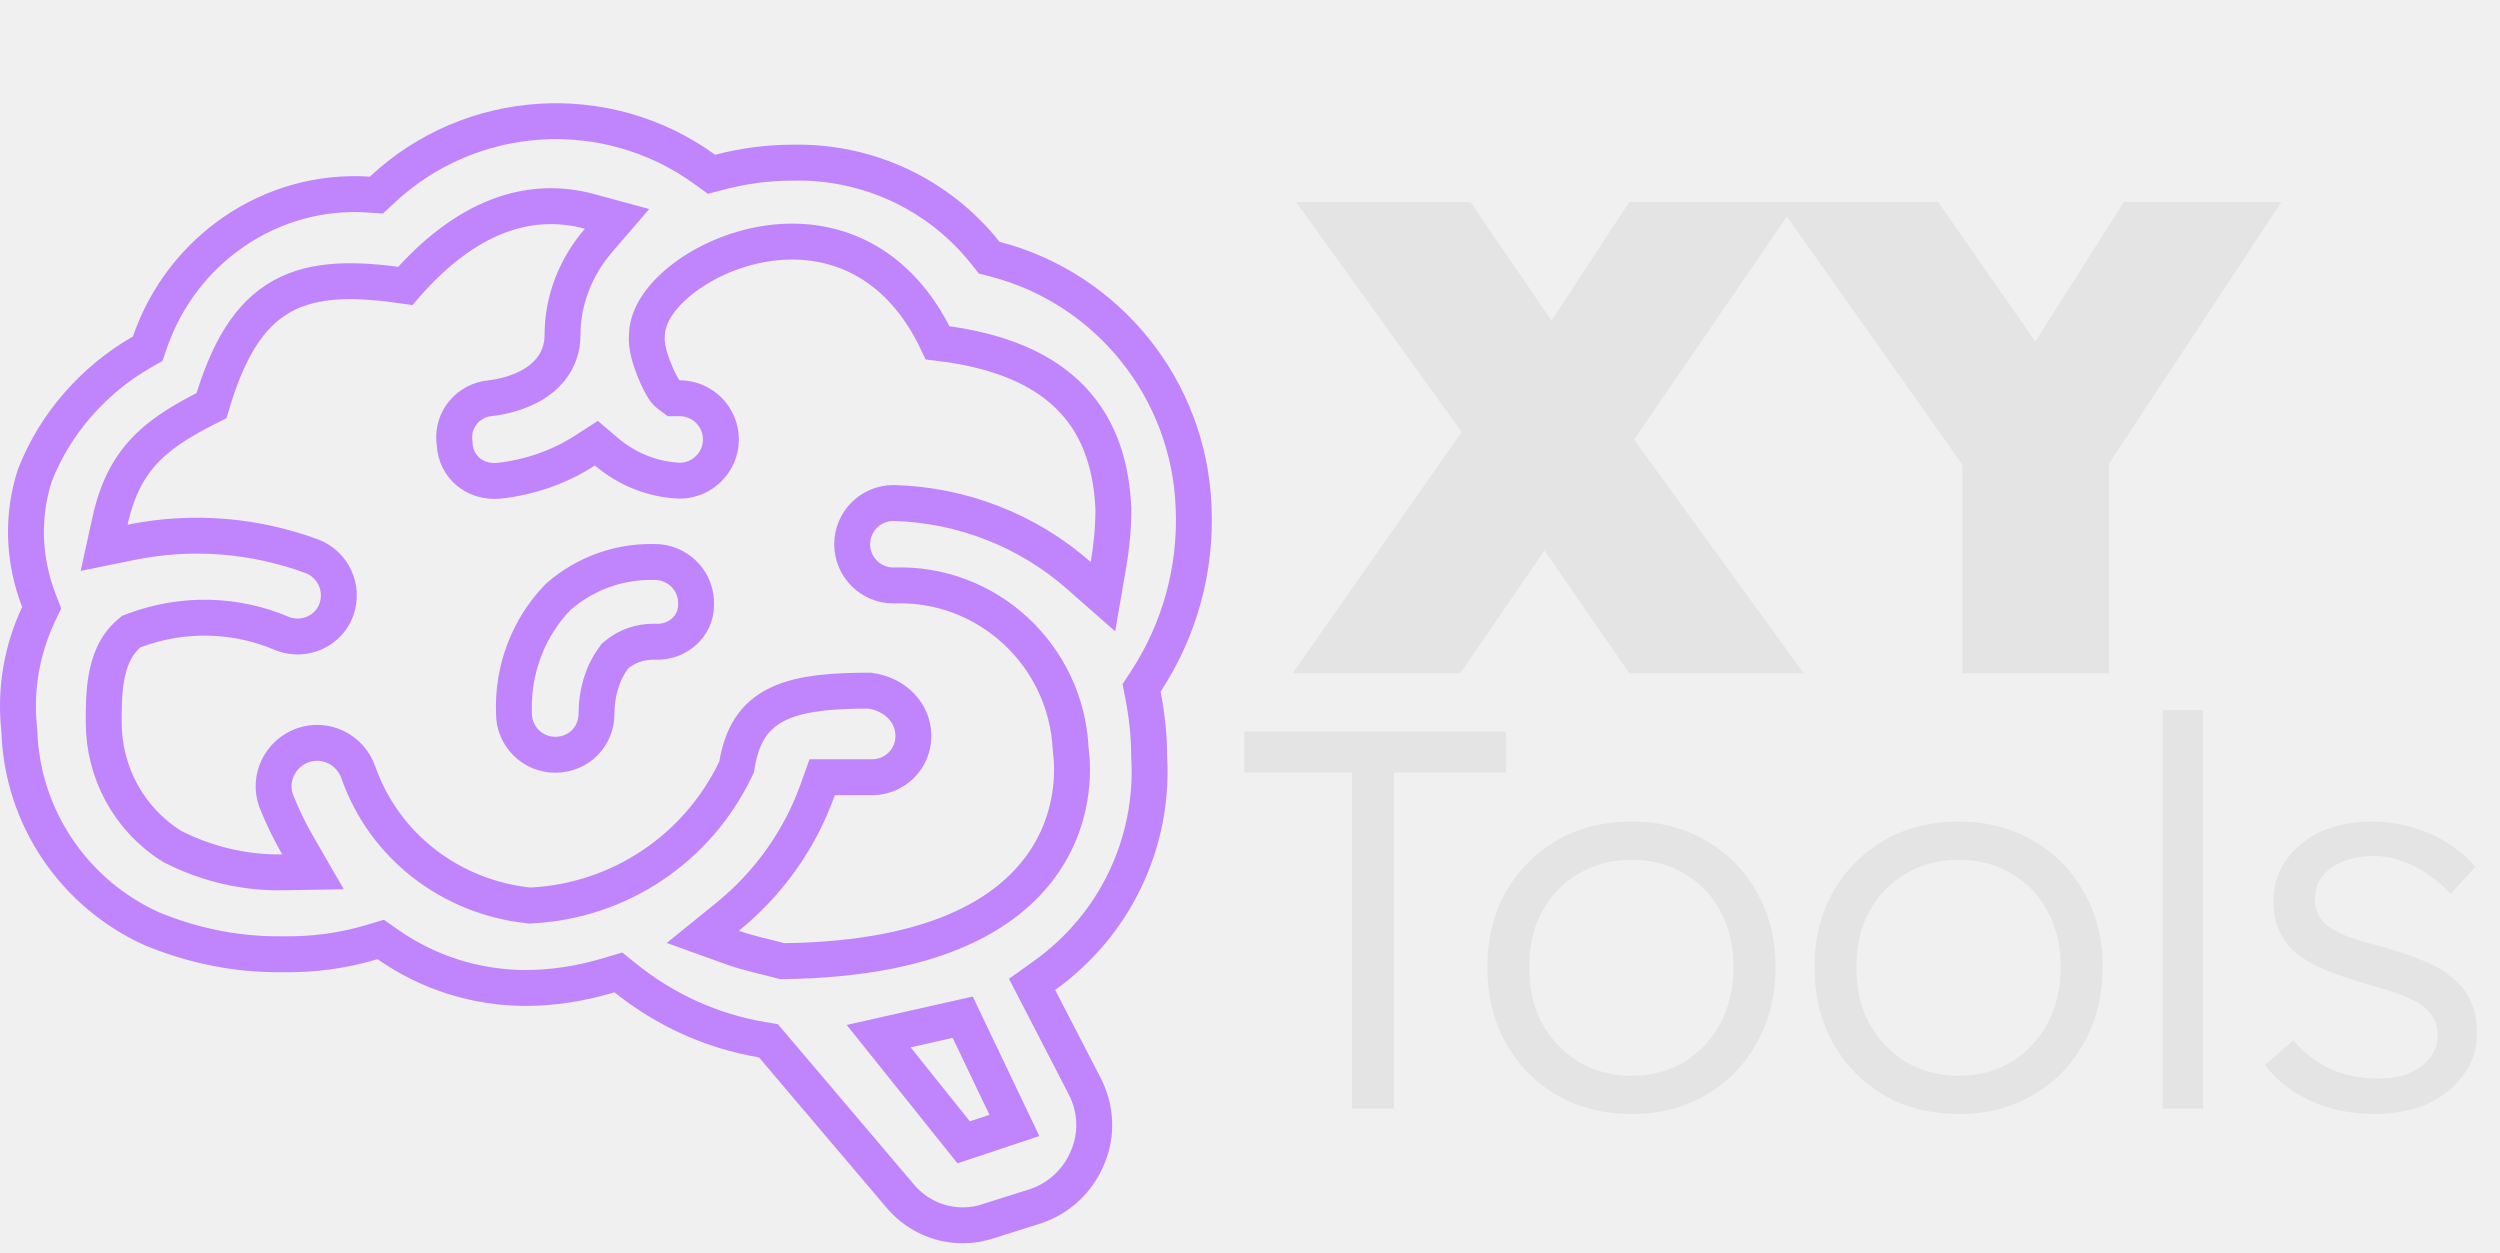
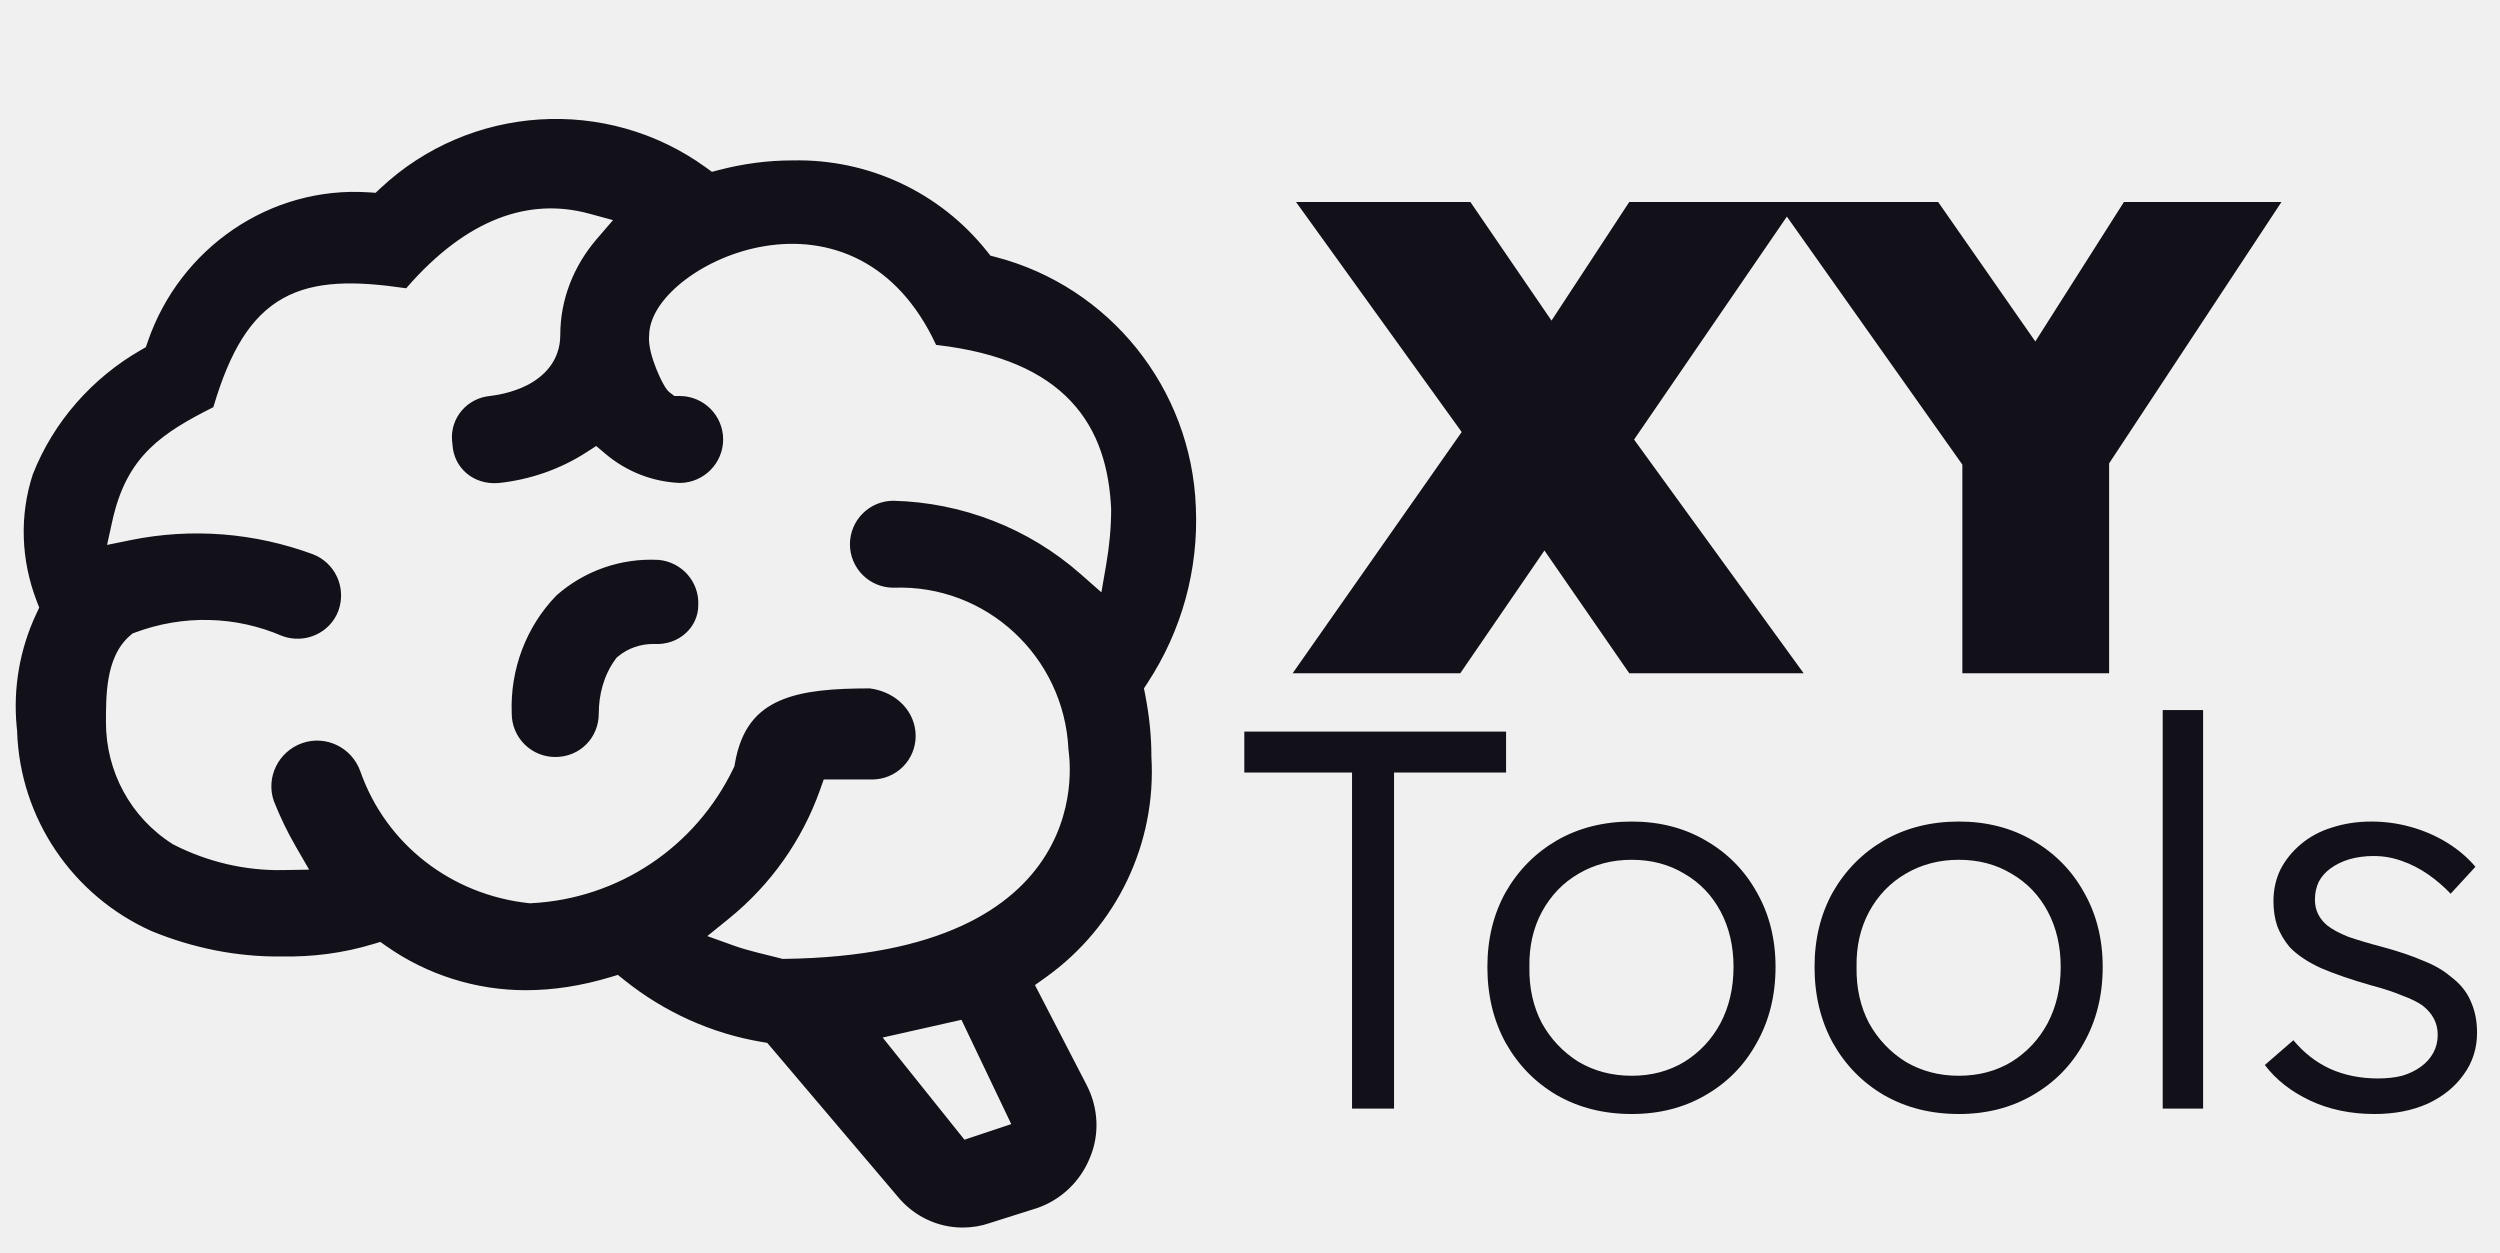
<svg xmlns="http://www.w3.org/2000/svg" width="557" height="279" viewBox="0 0 557 279" fill="none">
  <g clip-path="url(#clip0_37_24)">
-     <path d="M85.137 42.28C104.858 23.805 135.06 21.837 156.993 37.722L158.524 38.83L160.353 38.352C165.582 36.983 171.048 36.24 176.495 36.24H176.54L176.584 36.239C193.29 35.871 209.12 43.231 219.554 56.356L220.385 57.403L221.68 57.739C246.883 64.283 264.942 86.765 265.932 112.967L265.934 112.996C266.555 126.79 262.826 140.334 255.236 151.897L254.343 153.259L254.653 154.856C255.536 159.391 256.031 163.88 256.031 168.467V168.583L256.038 168.699C257.146 187.767 248.407 206.102 232.761 217.306L229.946 219.32L231.536 222.395L241.689 242.027V242.028C244.213 246.962 244.513 252.71 242.362 257.762L242.349 257.795L242.335 257.829C240.266 262.943 236.019 266.966 230.828 268.708L220.423 271.999L220.36 272.02L220.298 272.041C218.515 272.67 216.461 273 214.502 273C209.003 273 203.807 270.531 200.198 266.051L200.166 266.011L200.133 265.972L172.155 233.003L171.21 231.89L169.77 231.646C158.709 229.784 148.255 225.062 139.408 217.965L137.77 216.65L135.757 217.254C129.488 219.133 123.277 220.118 117.109 220.118C106.305 220.118 95.497 216.804 86.416 210.427L84.824 209.309L82.963 209.87C76.387 211.854 69.676 212.726 62.812 212.602L62.75 212.601L62.688 212.602C52.861 212.726 43.122 210.741 33.97 206.992C16.508 199.16 4.925 182.071 4.315 162.933L4.311 162.775L4.293 162.618L4.209 161.796C3.413 153.301 4.898 144.719 8.557 136.936L9.285 135.387L8.667 133.791C5.174 124.764 4.816 114.943 7.779 105.86C12.328 94.261 20.915 84.577 31.606 78.436L32.91 77.689L33.398 76.267C40.488 55.622 60.386 41.895 82.135 43.352L83.868 43.469L85.137 42.28ZM211.38 227.337L202.011 229.447L195.767 230.854L199.767 235.85L212.964 252.334L214.705 254.51L217.351 253.629L221.705 252.178L226.001 250.747L224.051 246.66L215.869 229.517L214.494 226.636L211.38 227.337ZM114.512 158.897L114.509 158.824C114.154 149.256 117.687 139.829 124.353 132.995C130.518 127.579 138.508 124.805 146.747 125.244C151.64 125.734 155.26 129.876 155.078 134.688L155.076 134.764V134.839C155.076 139.437 151.034 143.261 145.833 142.978L145.724 142.972H145.615C142.657 142.972 139.749 143.904 137.381 145.876L136.999 146.193L136.706 146.596C134 150.314 132.905 154.747 132.905 158.972C132.905 164.066 128.972 168.159 123.708 168.159C121.268 168.159 118.929 167.191 117.204 165.468C115.48 163.745 114.512 161.407 114.512 158.972V158.897ZM248.063 113.378L248.059 113.281C247.638 104.597 245.437 95.858 238.862 88.943C232.638 82.397 223.014 78.034 208.898 76.376C204.552 67.145 198.674 61.076 192.02 57.573C184.888 53.82 177.231 53.204 170.321 54.338C163.441 55.467 157.13 58.353 152.472 61.855C150.14 63.608 148.126 65.589 146.66 67.69C145.273 69.679 144.203 72.038 144.129 74.56C143.99 75.97 144.235 77.41 144.507 78.54C144.813 79.816 145.258 81.107 145.706 82.241C146.157 83.382 146.644 84.442 147.071 85.272C147.283 85.682 147.501 86.077 147.71 86.416C147.813 86.582 147.941 86.779 148.088 86.976C148.166 87.08 148.497 87.533 149.022 87.927L150.089 88.727H151.422C153.862 88.727 156.201 89.695 157.926 91.418C159.65 93.141 160.618 95.478 160.618 97.914C160.618 102.936 156.504 107.069 151.479 107.1C145.438 106.851 139.728 104.565 135.14 100.668L132.876 98.745L130.381 100.355C124.604 104.084 117.966 106.384 111.066 107.117C105.701 107.578 101.575 103.901 101.309 99.015L101.299 98.84L101.274 98.667L101.22 98.197C100.787 93.37 104.371 89.157 109.29 88.71L109.356 88.704L109.424 88.695C110.6 88.548 114.277 88.02 117.76 86.219C121.324 84.376 125.333 80.795 125.333 74.572C125.333 66.892 128.244 59.495 133.339 53.575L137.476 48.769L131.354 47.106C117.71 43.401 103.682 48.336 90.299 63.69C79.202 62.085 70.115 61.972 62.86 65.997C55.316 70.183 50.724 78.256 47.112 90.371C41.545 93.172 36.772 95.891 33.033 99.559C28.794 103.717 26.104 108.849 24.52 116.044L23.198 122.05L29.225 120.823C42.729 118.074 56.615 119.194 69.515 123.945C74.106 125.697 76.699 130.84 74.939 135.867C73.209 140.548 67.945 142.979 63.123 141.259C52.567 136.685 40.736 136.424 29.933 140.454L29.282 140.696L28.752 141.144C25.586 143.813 24.288 147.658 23.695 151.046C23.097 154.465 23.107 158.117 23.107 160.95C23.108 172.051 28.668 182.438 38.161 188.461L38.321 188.562L38.489 188.647C46.049 192.496 54.48 194.501 62.938 194.357L69.732 194.242L66.335 188.358C64.471 185.129 62.853 181.777 61.481 178.301C59.757 173.321 62.426 167.825 67.497 166.042C72.499 164.284 78.028 166.958 79.816 172.037C85.627 188.582 100.431 199.846 117.735 201.72L118.052 201.754L118.369 201.738C137.916 200.74 155.319 189.187 163.869 171.386L164.115 170.873L164.209 170.312C164.882 166.275 166.157 163.399 167.747 161.301C169.329 159.213 171.369 157.702 173.87 156.599C179.003 154.335 185.799 153.883 193.777 153.873C199.549 154.673 203.508 158.905 203.508 163.983C203.508 166.419 202.54 168.755 200.815 170.479C199.091 172.202 196.751 173.171 194.312 173.171H183.175L182.229 175.83C178.253 187.004 171.297 196.811 162.101 204.262L156.585 208.731L163.265 211.134C166.756 212.39 170.7 213.184 173.741 214.002L174.278 214.146L174.835 214.139C209.479 213.666 226.005 202.808 233.463 190.71C237.117 184.782 238.376 178.879 238.729 174.441C238.905 172.219 238.855 170.346 238.76 168.991C238.712 168.312 238.652 167.765 238.604 167.374L238.548 166.933C237.574 146.029 220.019 129.634 199.027 130.442C196.6 130.433 194.274 129.466 192.558 127.751C190.833 126.028 189.865 123.691 189.865 121.256C189.865 118.82 190.833 116.483 192.558 114.76C194.274 113.045 196.599 112.078 199.025 112.068C214.303 112.455 228.949 118.171 240.365 128.215L245.733 132.938L246.949 125.892C247.641 121.88 248.063 117.694 248.063 113.476V113.378Z" stroke="#C084FC" stroke-width="8" />
-     <path d="M301.233 247V172.12H277.233V163H335.553V172.12H310.593V247H301.233ZM363.55 248.2C357.31 248.2 351.75 246.8 346.87 244C342.07 241.2 338.27 237.32 335.47 232.36C332.75 227.4 331.39 221.76 331.39 215.44C331.39 209.2 332.75 203.64 335.47 198.76C338.27 193.88 342.07 190.04 346.87 187.24C351.75 184.44 357.31 183.04 363.55 183.04C369.71 183.04 375.19 184.44 379.99 187.24C384.87 190.04 388.67 193.88 391.39 198.76C394.19 203.64 395.59 209.2 395.59 215.44C395.59 221.76 394.19 227.4 391.39 232.36C388.67 237.32 384.87 241.2 379.99 244C375.19 246.8 369.71 248.2 363.55 248.2ZM363.55 239.68C367.95 239.68 371.87 238.64 375.31 236.56C378.75 234.4 381.43 231.52 383.35 227.92C385.27 224.24 386.23 220.08 386.23 215.44C386.23 210.8 385.27 206.68 383.35 203.08C381.43 199.48 378.75 196.68 375.31 194.68C371.87 192.6 367.95 191.56 363.55 191.56C359.15 191.56 355.19 192.6 351.67 194.68C348.23 196.68 345.51 199.52 343.51 203.2C341.59 206.8 340.67 210.88 340.75 215.44C340.67 220.08 341.59 224.24 343.51 227.92C345.51 231.52 348.23 234.4 351.67 236.56C355.19 238.64 359.15 239.68 363.55 239.68ZM436.441 248.2C430.201 248.2 424.641 246.8 419.761 244C414.961 241.2 411.161 237.32 408.361 232.36C405.641 227.4 404.281 221.76 404.281 215.44C404.281 209.2 405.641 203.64 408.361 198.76C411.161 193.88 414.961 190.04 419.761 187.24C424.641 184.44 430.201 183.04 436.441 183.04C442.601 183.04 448.081 184.44 452.881 187.24C457.761 190.04 461.561 193.88 464.281 198.76C467.081 203.64 468.481 209.2 468.481 215.44C468.481 221.76 467.081 227.4 464.281 232.36C461.561 237.32 457.761 241.2 452.881 244C448.081 246.8 442.601 248.2 436.441 248.2ZM436.441 239.68C440.841 239.68 444.761 238.64 448.201 236.56C451.641 234.4 454.321 231.52 456.241 227.92C458.161 224.24 459.121 220.08 459.121 215.44C459.121 210.8 458.161 206.68 456.241 203.08C454.321 199.48 451.641 196.68 448.201 194.68C444.761 192.6 440.841 191.56 436.441 191.56C432.041 191.56 428.081 192.6 424.561 194.68C421.121 196.68 418.401 199.52 416.401 203.2C414.481 206.8 413.561 210.88 413.641 215.44C413.561 220.08 414.481 224.24 416.401 227.92C418.401 231.52 421.121 234.4 424.561 236.56C428.081 238.64 432.041 239.68 436.441 239.68ZM481.852 247V158.2H490.852V247H481.852ZM529.085 248.2C523.725 248.2 518.925 247.2 514.685 245.2C510.445 243.2 507.085 240.56 504.605 237.28L510.965 231.76C513.285 234.56 516.005 236.68 519.125 238.12C522.325 239.56 525.885 240.28 529.805 240.28C531.805 240.28 533.605 240.08 535.205 239.68C536.805 239.2 538.205 238.52 539.405 237.64C540.605 236.76 541.525 235.72 542.165 234.52C542.805 233.32 543.125 232 543.125 230.56C543.125 227.92 541.965 225.72 539.645 223.96C538.605 223.24 537.125 222.52 535.205 221.8C533.285 221 530.965 220.24 528.245 219.52C523.765 218.24 520.045 216.96 517.085 215.68C514.125 214.32 511.805 212.76 510.125 211C508.925 209.56 508.005 208 507.365 206.32C506.805 204.64 506.525 202.8 506.525 200.8C506.525 198.24 507.045 195.88 508.085 193.72C509.205 191.56 510.725 189.68 512.645 188.08C514.645 186.4 516.965 185.16 519.605 184.36C522.325 183.48 525.245 183.04 528.365 183.04C531.325 183.04 534.245 183.44 537.125 184.24C540.005 185.04 542.685 186.2 545.165 187.72C547.645 189.24 549.765 191.04 551.525 193.12L546.005 199.12C544.485 197.52 542.805 196.08 540.965 194.8C539.125 193.52 537.165 192.52 535.085 191.8C533.085 191.08 531.005 190.72 528.845 190.72C526.925 190.72 525.125 190.96 523.445 191.44C521.845 191.92 520.445 192.6 519.245 193.48C518.125 194.28 517.245 195.28 516.605 196.48C516.045 197.68 515.765 199 515.765 200.44C515.765 201.64 516.005 202.72 516.485 203.68C516.965 204.64 517.645 205.48 518.525 206.2C519.645 207.08 521.205 207.92 523.205 208.72C525.285 209.44 527.845 210.2 530.885 211C534.405 211.96 537.365 212.96 539.765 214C542.245 214.96 544.285 216.12 545.885 217.48C548.045 219.08 549.565 220.92 550.445 223C551.405 225.08 551.885 227.44 551.885 230.08C551.885 233.6 550.885 236.72 548.885 239.44C546.965 242.16 544.285 244.32 540.845 245.92C537.405 247.44 533.485 248.2 529.085 248.2Z" fill="#E4E4E4" />
-     <path d="M363 150L330.45 102.9L288.75 45H327.6L359.4 91.5L401.85 150H363ZM288 150L328.05 92.85L356.4 104.7L325.35 150H288ZM361.8 101.25L333.6 89.85L363 45H400.35L361.8 101.25ZM437.213 150V97.65L438.263 105L395.812 45H431.813L464.213 91.5L443.963 91.05L473.213 45H508.313L467.663 106.65L469.913 96.45V150H437.213Z" fill="#E4E4E4" />
+     <path d="M85.137 42.28C104.858 23.805 135.06 21.837 156.993 37.722L158.524 38.83L160.353 38.352C165.582 36.983 171.048 36.24 176.495 36.24H176.54L176.584 36.239C193.29 35.871 209.12 43.231 219.554 56.356L220.385 57.403L221.68 57.739C246.883 64.283 264.942 86.765 265.932 112.967L265.934 112.996C266.555 126.79 262.826 140.334 255.236 151.897L254.343 153.259L254.653 154.856C255.536 159.391 256.031 163.88 256.031 168.467V168.583L256.038 168.699C257.146 187.767 248.407 206.102 232.761 217.306L229.946 219.32L231.536 222.395L241.689 242.027V242.028C244.213 246.962 244.513 252.71 242.362 257.762L242.349 257.795L242.335 257.829C240.266 262.943 236.019 266.966 230.828 268.708L220.423 271.999L220.36 272.02L220.298 272.041C218.515 272.67 216.461 273 214.502 273C209.003 273 203.807 270.531 200.198 266.051L200.166 266.011L200.133 265.972L172.155 233.003L171.21 231.89L169.77 231.646C158.709 229.784 148.255 225.062 139.408 217.965L137.77 216.65L135.757 217.254C129.488 219.133 123.277 220.118 117.109 220.118C106.305 220.118 95.497 216.804 86.416 210.427L84.824 209.309L82.963 209.87C76.387 211.854 69.676 212.726 62.812 212.602L62.75 212.601L62.688 212.602C52.861 212.726 43.122 210.741 33.97 206.992C16.508 199.16 4.925 182.071 4.315 162.933L4.311 162.775L4.293 162.618L4.209 161.796C3.413 153.301 4.898 144.719 8.557 136.936L9.285 135.387L8.667 133.791C5.174 124.764 4.816 114.943 7.779 105.86C12.328 94.261 20.915 84.577 31.606 78.436L32.91 77.689L33.398 76.267C40.488 55.622 60.386 41.895 82.135 43.352L83.868 43.469L85.137 42.28ZM211.38 227.337L202.011 229.447L195.767 230.854L199.767 235.85L212.964 252.334L214.705 254.51L217.351 253.629L221.705 252.178L226.001 250.747L224.051 246.66L215.869 229.517L214.494 226.636L211.38 227.337ZM114.512 158.897L114.509 158.824C114.154 149.256 117.687 139.829 124.353 132.995C130.518 127.579 138.508 124.805 146.747 125.244C151.64 125.734 155.26 129.876 155.078 134.688L155.076 134.764V134.839C155.076 139.437 151.034 143.261 145.833 142.978L145.724 142.972H145.615C142.657 142.972 139.749 143.904 137.381 145.876L136.999 146.193L136.706 146.596C134 150.314 132.905 154.747 132.905 158.972C132.905 164.066 128.972 168.159 123.708 168.159C121.268 168.159 118.929 167.191 117.204 165.468C115.48 163.745 114.512 161.407 114.512 158.972V158.897ZM248.063 113.378L248.059 113.281C247.638 104.597 245.437 95.858 238.862 88.943C232.638 82.397 223.014 78.034 208.898 76.376C204.552 67.145 198.674 61.076 192.02 57.573C184.888 53.82 177.231 53.204 170.321 54.338C163.441 55.467 157.13 58.353 152.472 61.855C150.14 63.608 148.126 65.589 146.66 67.69C145.273 69.679 144.203 72.038 144.129 74.56C143.99 75.97 144.235 77.41 144.507 78.54C144.813 79.816 145.258 81.107 145.706 82.241C146.157 83.382 146.644 84.442 147.071 85.272C147.283 85.682 147.501 86.077 147.71 86.416C147.813 86.582 147.941 86.779 148.088 86.976C148.166 87.08 148.497 87.533 149.022 87.927L150.089 88.727H151.422C153.862 88.727 156.201 89.695 157.926 91.418C159.65 93.141 160.618 95.478 160.618 97.914C160.618 102.936 156.504 107.069 151.479 107.1C145.438 106.851 139.728 104.565 135.14 100.668L132.876 98.745L130.381 100.355C124.604 104.084 117.966 106.384 111.066 107.117C105.701 107.578 101.575 103.901 101.309 99.015L101.299 98.84L101.274 98.667L101.22 98.197C100.787 93.37 104.371 89.157 109.29 88.71L109.356 88.704L109.424 88.695C110.6 88.548 114.277 88.02 117.76 86.219C121.324 84.376 125.333 80.795 125.333 74.572C125.333 66.892 128.244 59.495 133.339 53.575L137.476 48.769L131.354 47.106C117.71 43.401 103.682 48.336 90.299 63.69C79.202 62.085 70.115 61.972 62.86 65.997C55.316 70.183 50.724 78.256 47.112 90.371C41.545 93.172 36.772 95.891 33.033 99.559C28.794 103.717 26.104 108.849 24.52 116.044L23.198 122.05L29.225 120.823C42.729 118.074 56.615 119.194 69.515 123.945C74.106 125.697 76.699 130.84 74.939 135.867C73.209 140.548 67.945 142.979 63.123 141.259C52.567 136.685 40.736 136.424 29.933 140.454L29.282 140.696L28.752 141.144C25.586 143.813 24.288 147.658 23.695 151.046C23.097 154.465 23.107 158.117 23.107 160.95C23.108 172.051 28.668 182.438 38.161 188.461L38.321 188.562L38.489 188.647C46.049 192.496 54.48 194.501 62.938 194.357L69.732 194.242L66.335 188.358C64.471 185.129 62.853 181.777 61.481 178.301C59.757 173.321 62.426 167.825 67.497 166.042C72.499 164.284 78.028 166.958 79.816 172.037C85.627 188.582 100.431 199.846 117.735 201.72L118.052 201.754L118.369 201.738C137.916 200.74 155.319 189.187 163.869 171.386L164.115 170.873L164.209 170.312C164.882 166.275 166.157 163.399 167.747 161.301C169.329 159.213 171.369 157.702 173.87 156.599C179.003 154.335 185.799 153.883 193.777 153.873C199.549 154.673 203.508 158.905 203.508 163.983C203.508 166.419 202.54 168.755 200.815 170.479C199.091 172.202 196.751 173.171 194.312 173.171H183.175L182.229 175.83C178.253 187.004 171.297 196.811 162.101 204.262L156.585 208.731L163.265 211.134C166.756 212.39 170.7 213.184 173.741 214.002L174.278 214.146L174.835 214.139C209.479 213.666 226.005 202.808 233.463 190.71C237.117 184.782 238.376 178.879 238.729 174.441C238.905 172.219 238.855 170.346 238.76 168.991C238.712 168.312 238.652 167.765 238.604 167.374L238.548 166.933C237.574 146.029 220.019 129.634 199.027 130.442C196.6 130.433 194.274 129.466 192.558 127.751C190.833 126.028 189.865 123.691 189.865 121.256C189.865 118.82 190.833 116.483 192.558 114.76C194.274 113.045 196.599 112.078 199.025 112.068C214.303 112.455 228.949 118.171 240.365 128.215L245.733 132.938L246.949 125.892C247.641 121.88 248.063 117.694 248.063 113.476V113.378Z" stroke="#121018" fill="#121018" />
+     <path d="M301.233 247V172.12H277.233V163H335.553V172.12H310.593V247H301.233ZM363.55 248.2C357.31 248.2 351.75 246.8 346.87 244C342.07 241.2 338.27 237.32 335.47 232.36C332.75 227.4 331.39 221.76 331.39 215.44C331.39 209.2 332.75 203.64 335.47 198.76C338.27 193.88 342.07 190.04 346.87 187.24C351.75 184.44 357.31 183.04 363.55 183.04C369.71 183.04 375.19 184.44 379.99 187.24C384.87 190.04 388.67 193.88 391.39 198.76C394.19 203.64 395.59 209.2 395.59 215.44C395.59 221.76 394.19 227.4 391.39 232.36C388.67 237.32 384.87 241.2 379.99 244C375.19 246.8 369.71 248.2 363.55 248.2ZM363.55 239.68C367.95 239.68 371.87 238.64 375.31 236.56C378.75 234.4 381.43 231.52 383.35 227.92C385.27 224.24 386.23 220.08 386.23 215.44C386.23 210.8 385.27 206.68 383.35 203.08C381.43 199.48 378.75 196.68 375.31 194.68C371.87 192.6 367.95 191.56 363.55 191.56C359.15 191.56 355.19 192.6 351.67 194.68C348.23 196.68 345.51 199.52 343.51 203.2C341.59 206.8 340.67 210.88 340.75 215.44C340.67 220.08 341.59 224.24 343.51 227.92C345.51 231.52 348.23 234.4 351.67 236.56C355.19 238.64 359.15 239.68 363.55 239.68ZM436.441 248.2C430.201 248.2 424.641 246.8 419.761 244C414.961 241.2 411.161 237.32 408.361 232.36C405.641 227.4 404.281 221.76 404.281 215.44C404.281 209.2 405.641 203.64 408.361 198.76C411.161 193.88 414.961 190.04 419.761 187.24C424.641 184.44 430.201 183.04 436.441 183.04C442.601 183.04 448.081 184.44 452.881 187.24C457.761 190.04 461.561 193.88 464.281 198.76C467.081 203.64 468.481 209.2 468.481 215.44C468.481 221.76 467.081 227.4 464.281 232.36C461.561 237.32 457.761 241.2 452.881 244C448.081 246.8 442.601 248.2 436.441 248.2ZM436.441 239.68C440.841 239.68 444.761 238.64 448.201 236.56C451.641 234.4 454.321 231.52 456.241 227.92C458.161 224.24 459.121 220.08 459.121 215.44C459.121 210.8 458.161 206.68 456.241 203.08C454.321 199.48 451.641 196.68 448.201 194.68C444.761 192.6 440.841 191.56 436.441 191.56C432.041 191.56 428.081 192.6 424.561 194.68C421.121 196.68 418.401 199.52 416.401 203.2C414.481 206.8 413.561 210.88 413.641 215.44C413.561 220.08 414.481 224.24 416.401 227.92C418.401 231.52 421.121 234.4 424.561 236.56C428.081 238.64 432.041 239.68 436.441 239.68ZM481.852 247V158.2H490.852V247H481.852ZM529.085 248.2C523.725 248.2 518.925 247.2 514.685 245.2C510.445 243.2 507.085 240.56 504.605 237.28L510.965 231.76C513.285 234.56 516.005 236.68 519.125 238.12C522.325 239.56 525.885 240.28 529.805 240.28C531.805 240.28 533.605 240.08 535.205 239.68C536.805 239.2 538.205 238.52 539.405 237.64C540.605 236.76 541.525 235.72 542.165 234.52C542.805 233.32 543.125 232 543.125 230.56C543.125 227.92 541.965 225.72 539.645 223.96C538.605 223.24 537.125 222.52 535.205 221.8C533.285 221 530.965 220.24 528.245 219.52C523.765 218.24 520.045 216.96 517.085 215.68C514.125 214.32 511.805 212.76 510.125 211C508.925 209.56 508.005 208 507.365 206.32C506.805 204.64 506.525 202.8 506.525 200.8C506.525 198.24 507.045 195.88 508.085 193.72C509.205 191.56 510.725 189.68 512.645 188.08C514.645 186.4 516.965 185.16 519.605 184.36C522.325 183.48 525.245 183.04 528.365 183.04C531.325 183.04 534.245 183.44 537.125 184.24C540.005 185.04 542.685 186.2 545.165 187.72C547.645 189.24 549.765 191.04 551.525 193.12L546.005 199.12C544.485 197.52 542.805 196.08 540.965 194.8C539.125 193.52 537.165 192.52 535.085 191.8C533.085 191.08 531.005 190.72 528.845 190.72C526.925 190.72 525.125 190.96 523.445 191.44C521.845 191.92 520.445 192.6 519.245 193.48C518.125 194.28 517.245 195.28 516.605 196.48C516.045 197.68 515.765 199 515.765 200.44C515.765 201.64 516.005 202.72 516.485 203.68C516.965 204.64 517.645 205.48 518.525 206.2C519.645 207.08 521.205 207.92 523.205 208.72C525.285 209.44 527.845 210.2 530.885 211C534.405 211.96 537.365 212.96 539.765 214C542.245 214.96 544.285 216.12 545.885 217.48C548.045 219.08 549.565 220.92 550.445 223C551.405 225.08 551.885 227.44 551.885 230.08C551.885 233.6 550.885 236.72 548.885 239.44C546.965 242.16 544.285 244.32 540.845 245.92C537.405 247.44 533.485 248.2 529.085 248.2Z" fill="#121018" />
+     <path d="M363 150L330.45 102.9L288.75 45H327.6L359.4 91.5L401.85 150H363ZM288 150L328.05 92.85L356.4 104.7L325.35 150H288ZM361.8 101.25L333.6 89.85L363 45H400.35L361.8 101.25ZM437.213 150V97.65L438.263 105L395.812 45H431.813L464.213 91.5L443.963 91.05L473.213 45H508.313L467.663 106.65L469.913 96.45V150H437.213Z" fill="#121018" />
  </g>
  <defs>
    <clipPath id="clip0_37_24">
      <rect width="557" height="279" fill="white" />
    </clipPath>
  </defs>
</svg>
